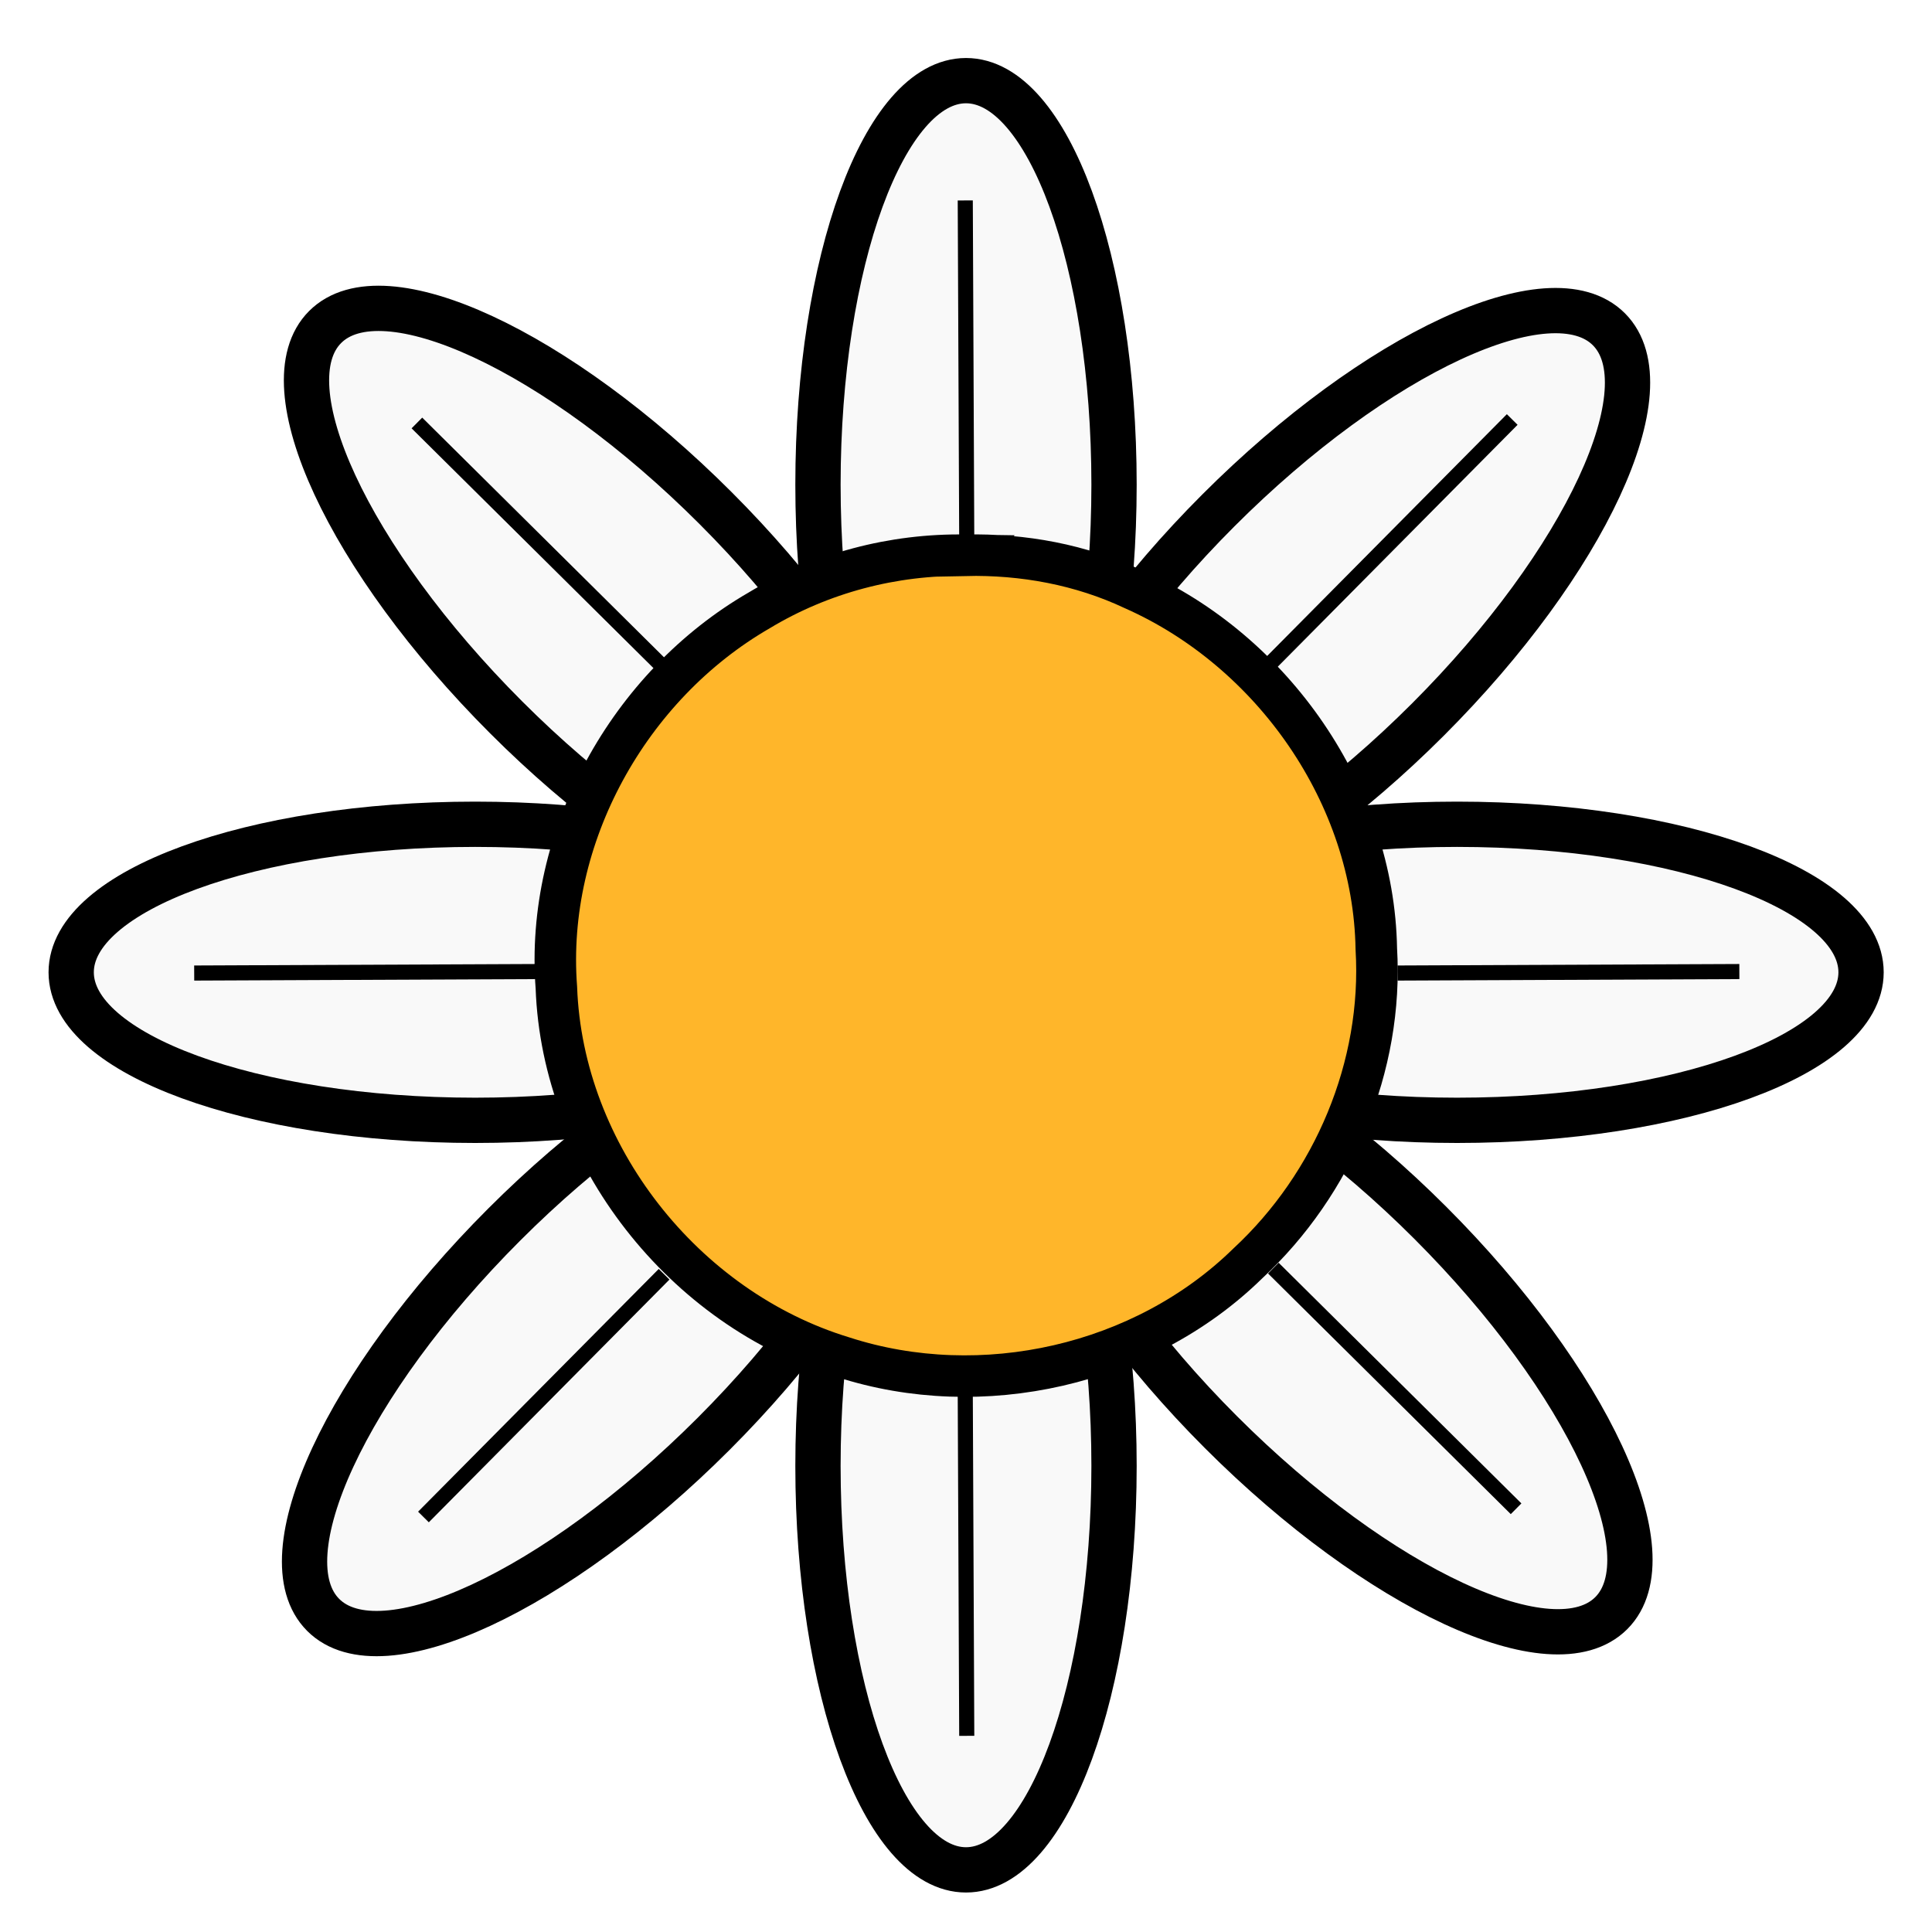
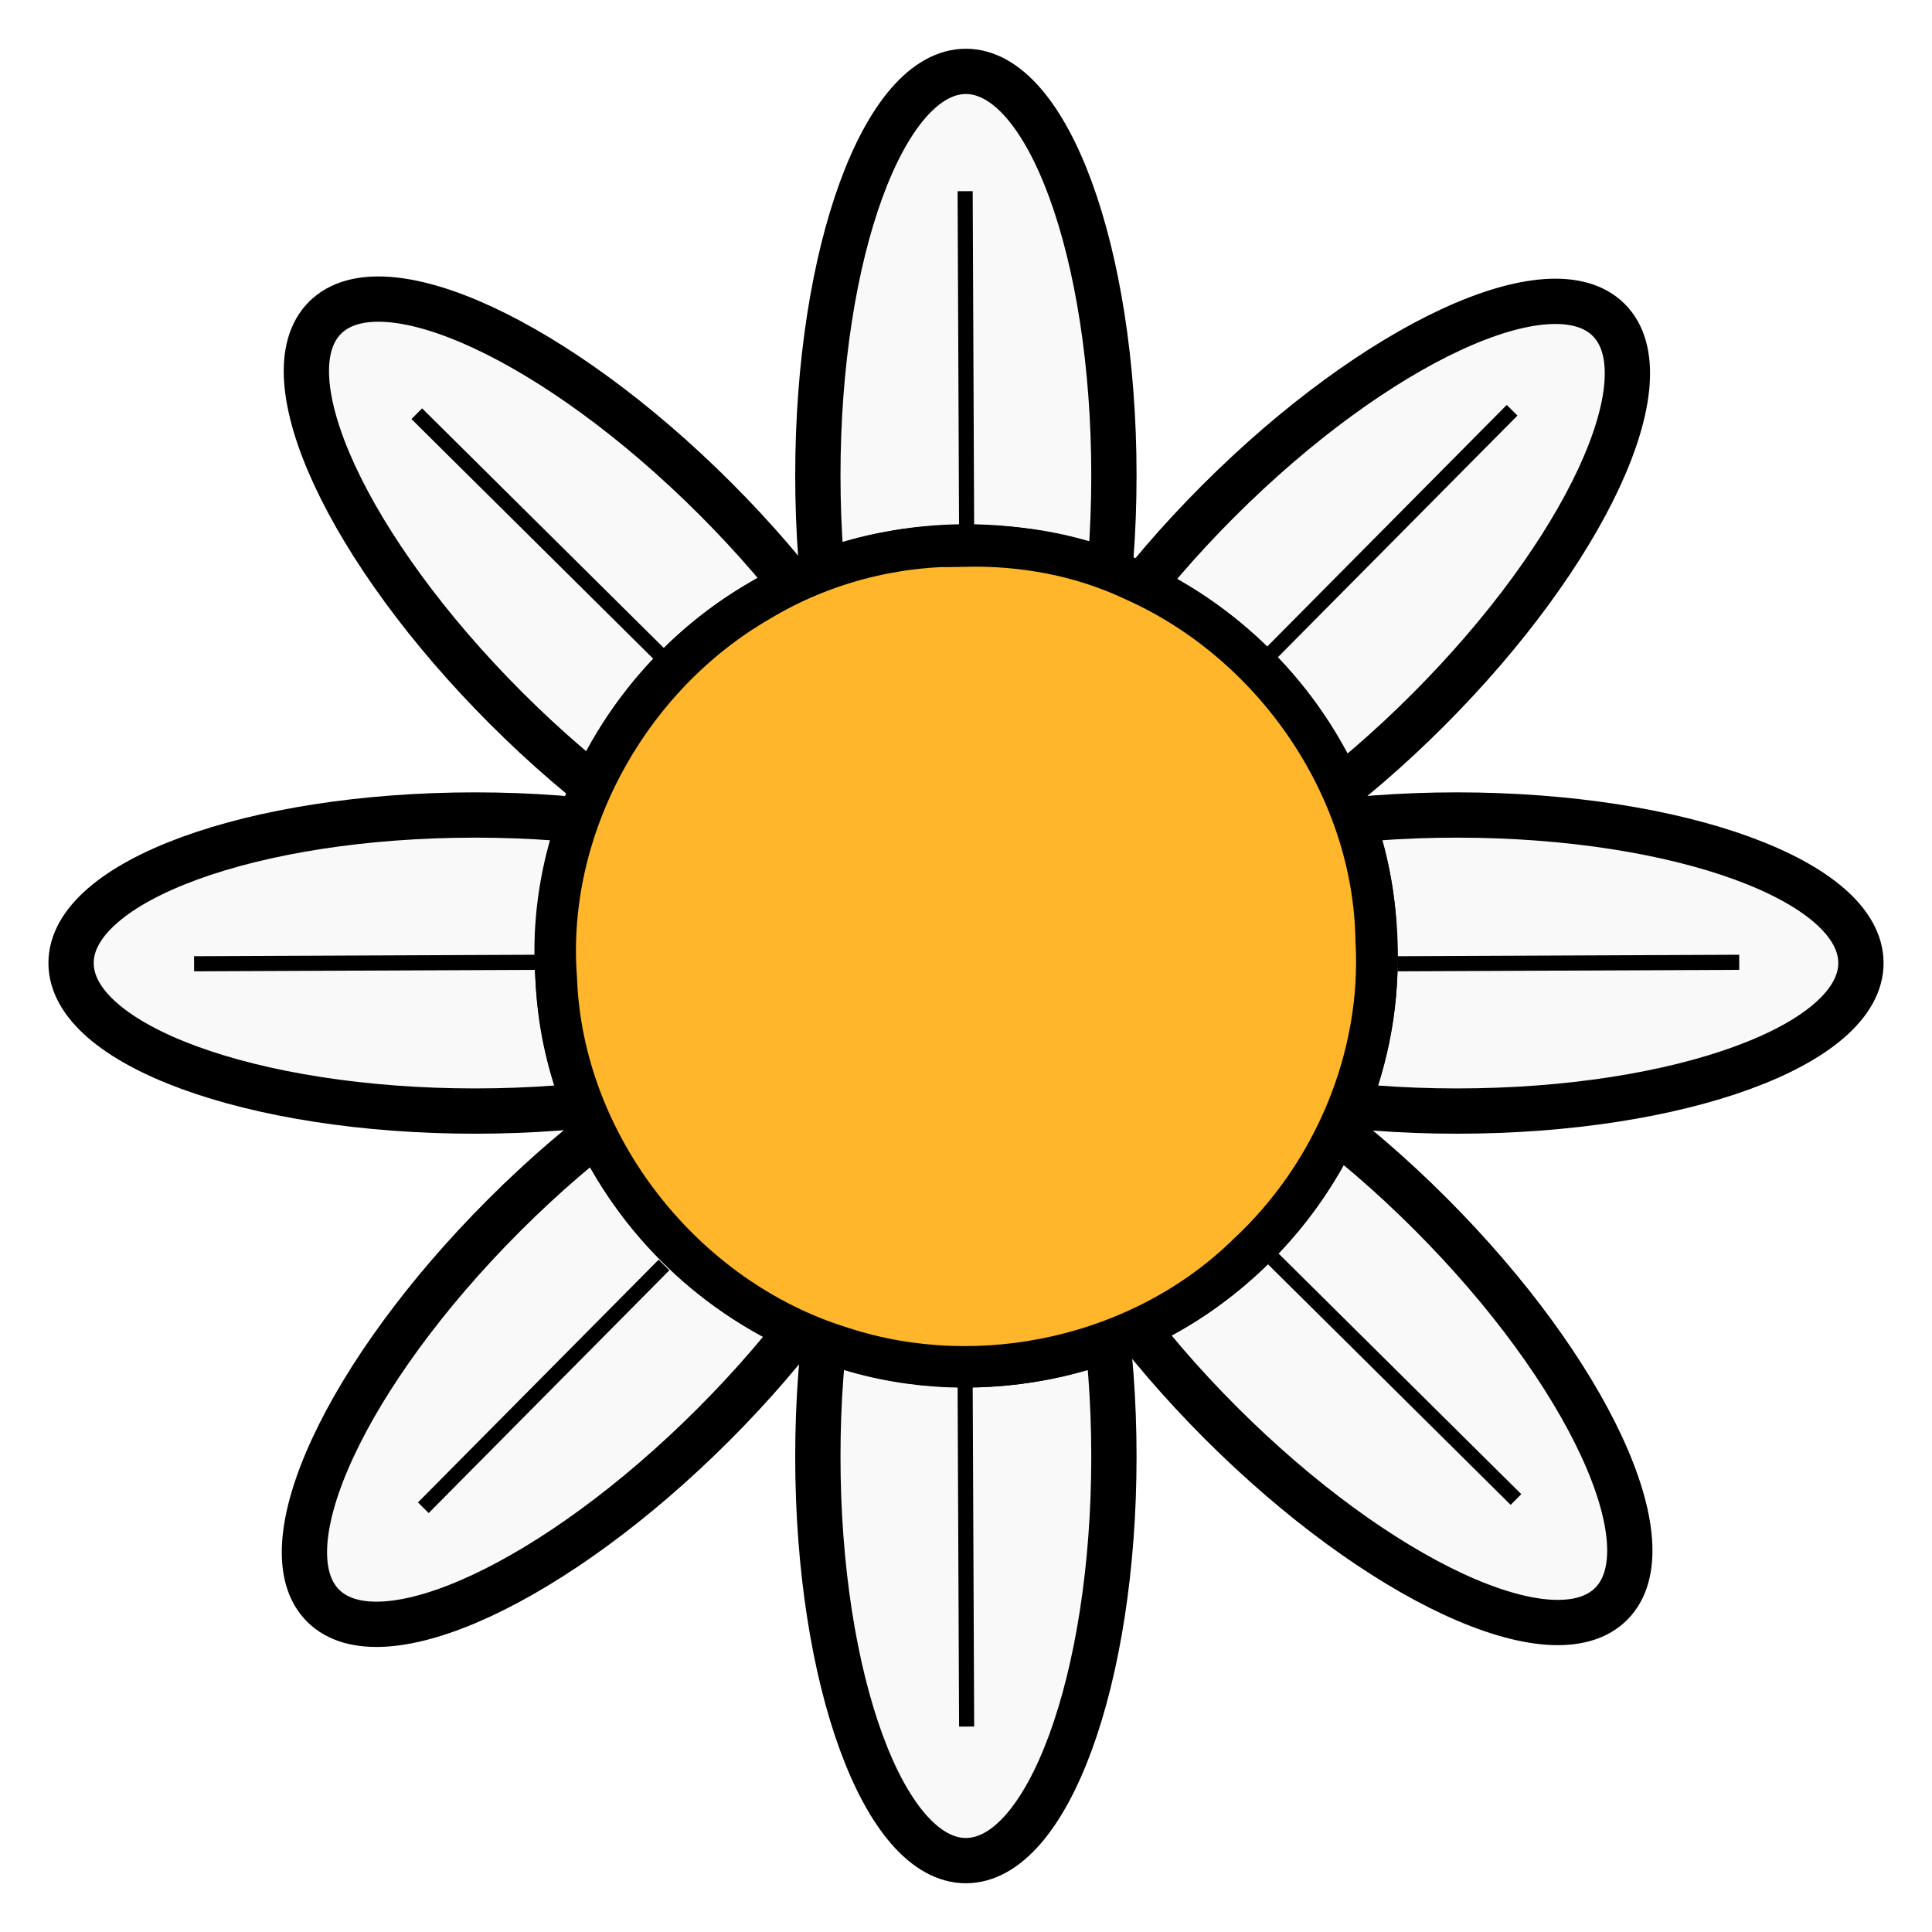
<svg xmlns="http://www.w3.org/2000/svg" width="512" height="512" viewBox="0 0 512 512" version="1.1" id="svg1">
  <defs id="defs1">
    <linearGradient id="swatch15">
      <stop style="stop-color:#000000;stop-opacity:1;" offset="0" id="stop15" />
    </linearGradient>
  </defs>
  <g id="layer1">
-     <ellipse style="fill:#f9f9f9;stroke:#000000;stroke-width:12;stroke-linecap:butt;stroke-dasharray:none;stroke-dashoffset:0;stroke-opacity:1" id="ellipse1" cx="0.348" cy="-497.161" rx="39.23" ry="107.065" transform="rotate(135)" />
-     <ellipse style="fill:#f9f9f9;stroke:#000000;stroke-width:12;stroke-linecap:butt;stroke-dasharray:none;stroke-dashoffset:0;stroke-opacity:1" id="ellipse2" cx="0.348" cy="-229.272" rx="39.23" ry="107.065" transform="rotate(135)" />
-     <ellipse style="fill:#f9f9f9;stroke:#000000;stroke-width:12;stroke-linecap:butt;stroke-dasharray:none;stroke-dashoffset:0;stroke-opacity:1" id="ellipse3" cx="363.186" cy="134.992" rx="39.23" ry="107.065" transform="rotate(45)" />
-     <ellipse style="fill:#f9f9f9;stroke:#000000;stroke-width:12;stroke-linecap:butt;stroke-dasharray:none;stroke-dashoffset:0;stroke-opacity:1" id="ellipse4" cx="363.186" cy="-132.726" rx="39.23" ry="107.065" transform="rotate(45)" />
-     <ellipse style="fill:#f9f9f9;stroke:#000000;stroke-width:12;stroke-linecap:butt;stroke-dasharray:none;stroke-dashoffset:0;stroke-opacity:1" id="path8-5" cx="257.669" cy="-386.134" rx="39.23" ry="107.065" transform="rotate(90)" />
-     <ellipse style="fill:#f9f9f9;stroke:#000000;stroke-width:12;stroke-linecap:butt;stroke-dasharray:none;stroke-dashoffset:0;stroke-opacity:1" id="path8-5-1" cx="257.669" cy="-125.93" rx="39.23" ry="107.065" transform="rotate(90)" />
-     <ellipse style="fill:#f9f9f9;stroke:#000000;stroke-width:12;stroke-linecap:butt;stroke-dasharray:none;stroke-dashoffset:0;stroke-opacity:1" id="path8-8" cx="256.001" cy="388.471" rx="39.23" ry="107.065" />
-     <ellipse style="display:inline;fill:#f9f9f9;stroke:#000000;stroke-width:12;stroke-linecap:butt;stroke-dasharray:none;stroke-dashoffset:0;stroke-opacity:1" id="path8-8-6" cx="256.001" cy="128.437" rx="39.23" ry="107.065" />
-     <path style="fill:#ffb62a;fill-opacity:1;stroke:#000000;stroke-width:11;stroke-linecap:butt;stroke-dasharray:none;stroke-dashoffset:0" d="m 255.854,147.142 c -19.181,-0.311 -38.236,4.708 -54.676,14.623 -34.515,19.948 -56.799,59.969 -53.733,99.967 1.581,44.258 33.76,85.083 76.005,97.945 36.689,11.878 79.544,2.245 107.187,-24.815 22.767,-21.103 35.959,-52.292 34.099,-83.405 -0.672,-40.648 -27.417,-78.912 -64.369,-95.286 -13.89,-6.548 -29.197,-9.346 -44.513,-9.028 z" id="path21" />
-     <path style="fill:#ffe680;stroke:#000000;stroke-width:4;stroke-linecap:butt;stroke-dasharray:none;stroke-dashoffset:0" d="M 256.198,143.698 255.805,53.117" id="path22" />
-     <path style="fill:#ffe680;stroke:#000000;stroke-width:4;stroke-linecap:butt;stroke-dasharray:none;stroke-dashoffset:0" d="m 174.814,175.864 -64.329,-63.773" id="path22-2" />
-     <path style="fill:#ffe680;stroke:#000000;stroke-width:4;stroke-linecap:butt;stroke-dasharray:none;stroke-dashoffset:0" d="m 401.778,399.839 -64.329,-63.773" id="path22-5" />
-     <path style="fill:#ffe680;stroke:#000000;stroke-width:4;stroke-linecap:butt;stroke-dasharray:none;stroke-dashoffset:0" d="m 142.046,257.472 -90.581,0.393" id="path22-7" />
-     <path style="fill:#ffe680;stroke:#000000;stroke-width:4;stroke-linecap:butt;stroke-dasharray:none;stroke-dashoffset:0" d="m 460.946,257.472 -90.581,0.393" id="path22-7-7" />
-     <path style="fill:#ffe680;stroke:#000000;stroke-width:4;stroke-linecap:butt;stroke-dasharray:none;stroke-dashoffset:0" d="m 256.198,460.015 -0.393,-90.581" id="path22-1" />
-     <path style="fill:#ffe680;stroke:#000000;stroke-width:4;stroke-linecap:butt;stroke-dasharray:none;stroke-dashoffset:0" d="m 336.981,175.5 63.773,-64.329" id="path22-0" />
-     <path style="fill:#ffe680;stroke:#000000;stroke-width:4;stroke-linecap:butt;stroke-dasharray:none;stroke-dashoffset:0" d="m 112.22,402.018 63.773,-64.329" id="path22-8" />
+     <g id="g4" transform="matrix(0.6792098,0.6792098,-0.6792098,0.6792098,256.5336,-93.1523)" style="stroke-width:12.493;stroke-linecap:butt;stroke-dasharray:none;stroke-dashoffset:0">
+       <ellipse style="fill:#f9f9f9;stroke:#000000;stroke-width:12.493;stroke-linecap:butt;stroke-dasharray:none;stroke-dashoffset:0;stroke-opacity:1" id="ellipse1" cx="256" cy="-395.478" rx="40.841" ry="111.462" transform="rotate(90)" />
+       <ellipse style="fill:#f9f9f9;stroke:#000000;stroke-width:12.493;stroke-linecap:butt;stroke-dasharray:none;stroke-dashoffset:0;stroke-opacity:1" id="ellipse2" cx="256" cy="-116.586" rx="40.841" ry="111.462" transform="rotate(90)" />
+       <ellipse style="fill:#f9f9f9;stroke:#000000;stroke-width:12.493;stroke-linecap:butt;stroke-dasharray:none;stroke-dashoffset:0;stroke-opacity:1" id="ellipse3" cx="256" cy="396.174" rx="40.841" ry="111.462" />
+       <ellipse style="fill:#f9f9f9;stroke:#000000;stroke-width:12.493;stroke-linecap:butt;stroke-dasharray:none;stroke-dashoffset:0;stroke-opacity:1" id="ellipse4" cx="256" cy="117.461" rx="40.841" ry="111.462" />
+     </g>
+     <ellipse style="fill:#f9f9f9;stroke:#000000;stroke-width:12;stroke-linecap:butt;stroke-dasharray:none;stroke-dashoffset:0;stroke-opacity:1" id="path8-5" cx="255.215" cy="-386.102" rx="39.23" ry="107.065" transform="rotate(90)" />
+     <ellipse style="fill:#f9f9f9;stroke:#000000;stroke-width:12;stroke-linecap:butt;stroke-dasharray:none;stroke-dashoffset:0;stroke-opacity:1" id="path8-5-1" cx="255.215" cy="-125.898" rx="39.23" ry="107.065" transform="rotate(90)" />
+     <ellipse style="fill:#f9f9f9;stroke:#000000;stroke-width:12;stroke-linecap:butt;stroke-dasharray:none;stroke-dashoffset:0;stroke-opacity:1" id="path8-8" cx="255.969" cy="386.017" rx="39.23" ry="107.065" />
+     <ellipse style="fill:#f9f9f9;stroke:#000000;stroke-width:12;stroke-linecap:butt;stroke-dasharray:none;stroke-dashoffset:0;stroke-opacity:1" id="path8-8-6" cx="255.969" cy="125.983" rx="39.23" ry="107.065" />
+     <circle style="fill:#ffcc00;stroke:#000000;stroke-width:4.803;stroke-linecap:butt;stroke-dasharray:none;stroke-dashoffset:0;stroke-opacity:1" id="path6" cx="256.072" cy="253.294" r="111.968" />
+     <path style="fill:#ffb62a;fill-opacity:1;stroke:#000000;stroke-width:11;stroke-linecap:butt;stroke-dasharray:none;stroke-dashoffset:0" d="m 255.823,144.688 c -19.181,-0.311 -38.236,4.708 -54.676,14.623 -34.515,19.948 -56.799,59.969 -53.733,99.967 1.581,44.258 33.76,85.083 76.005,97.945 36.689,11.878 79.544,2.245 107.187,-24.815 22.767,-21.103 35.959,-52.292 34.099,-83.405 -0.672,-40.648 -27.417,-78.912 -64.369,-95.286 -13.89,-6.548 -29.197,-9.346 -44.513,-9.028 z" id="path21" />
+     <path style="fill:#ffe680;stroke:#000000;stroke-width:4;stroke-linecap:butt;stroke-dasharray:none;stroke-dashoffset:0" d="M 256.166,141.244 255.878,74.821 255.773,50.663" id="path22" />
+     <path style="fill:#ffe680;stroke:#000000;stroke-width:4;stroke-linecap:butt;stroke-dasharray:none;stroke-dashoffset:0" d="M 174.782,173.41 127.609,126.645 110.453,109.637" id="path22-2" />
+     <path style="fill:#ffe680;stroke:#000000;stroke-width:4;stroke-linecap:butt;stroke-dasharray:none;stroke-dashoffset:0" d="M 401.746,397.385 354.574,350.62 337.418,333.612" id="path22-5" />
+     <path style="fill:#ffe680;stroke:#000000;stroke-width:4;stroke-linecap:butt;stroke-dasharray:none;stroke-dashoffset:0" d="m 142.015,255.018 -66.423,0.288 -24.158,0.105" id="path22-7" />
+     <path style="fill:#ffe680;stroke:#000000;stroke-width:4;stroke-linecap:butt;stroke-dasharray:none;stroke-dashoffset:0" d="m 460.914,255.018 -66.423,0.288 -24.158,0.105" id="path22-7-7" />
+     <path style="fill:#ffe680;stroke:#000000;stroke-width:4;stroke-linecap:butt;stroke-dasharray:none;stroke-dashoffset:0" d="m 256.166,457.561 -0.288,-66.423 -0.105,-24.158" id="path22-1" />
+     <path style="fill:#ffe680;stroke:#000000;stroke-width:4;stroke-linecap:butt;stroke-dasharray:none;stroke-dashoffset:0" d="m 336.949,173.046 46.765,-47.172 17.008,-17.156" id="path22-0" />
+     <path style="fill:#ffe680;stroke:#000000;stroke-width:4;stroke-linecap:butt;stroke-dasharray:none;stroke-dashoffset:0" d="m 112.188,399.564 46.765,-47.172 17.008,-17.156" id="path22-8" />
  </g>
</svg>
